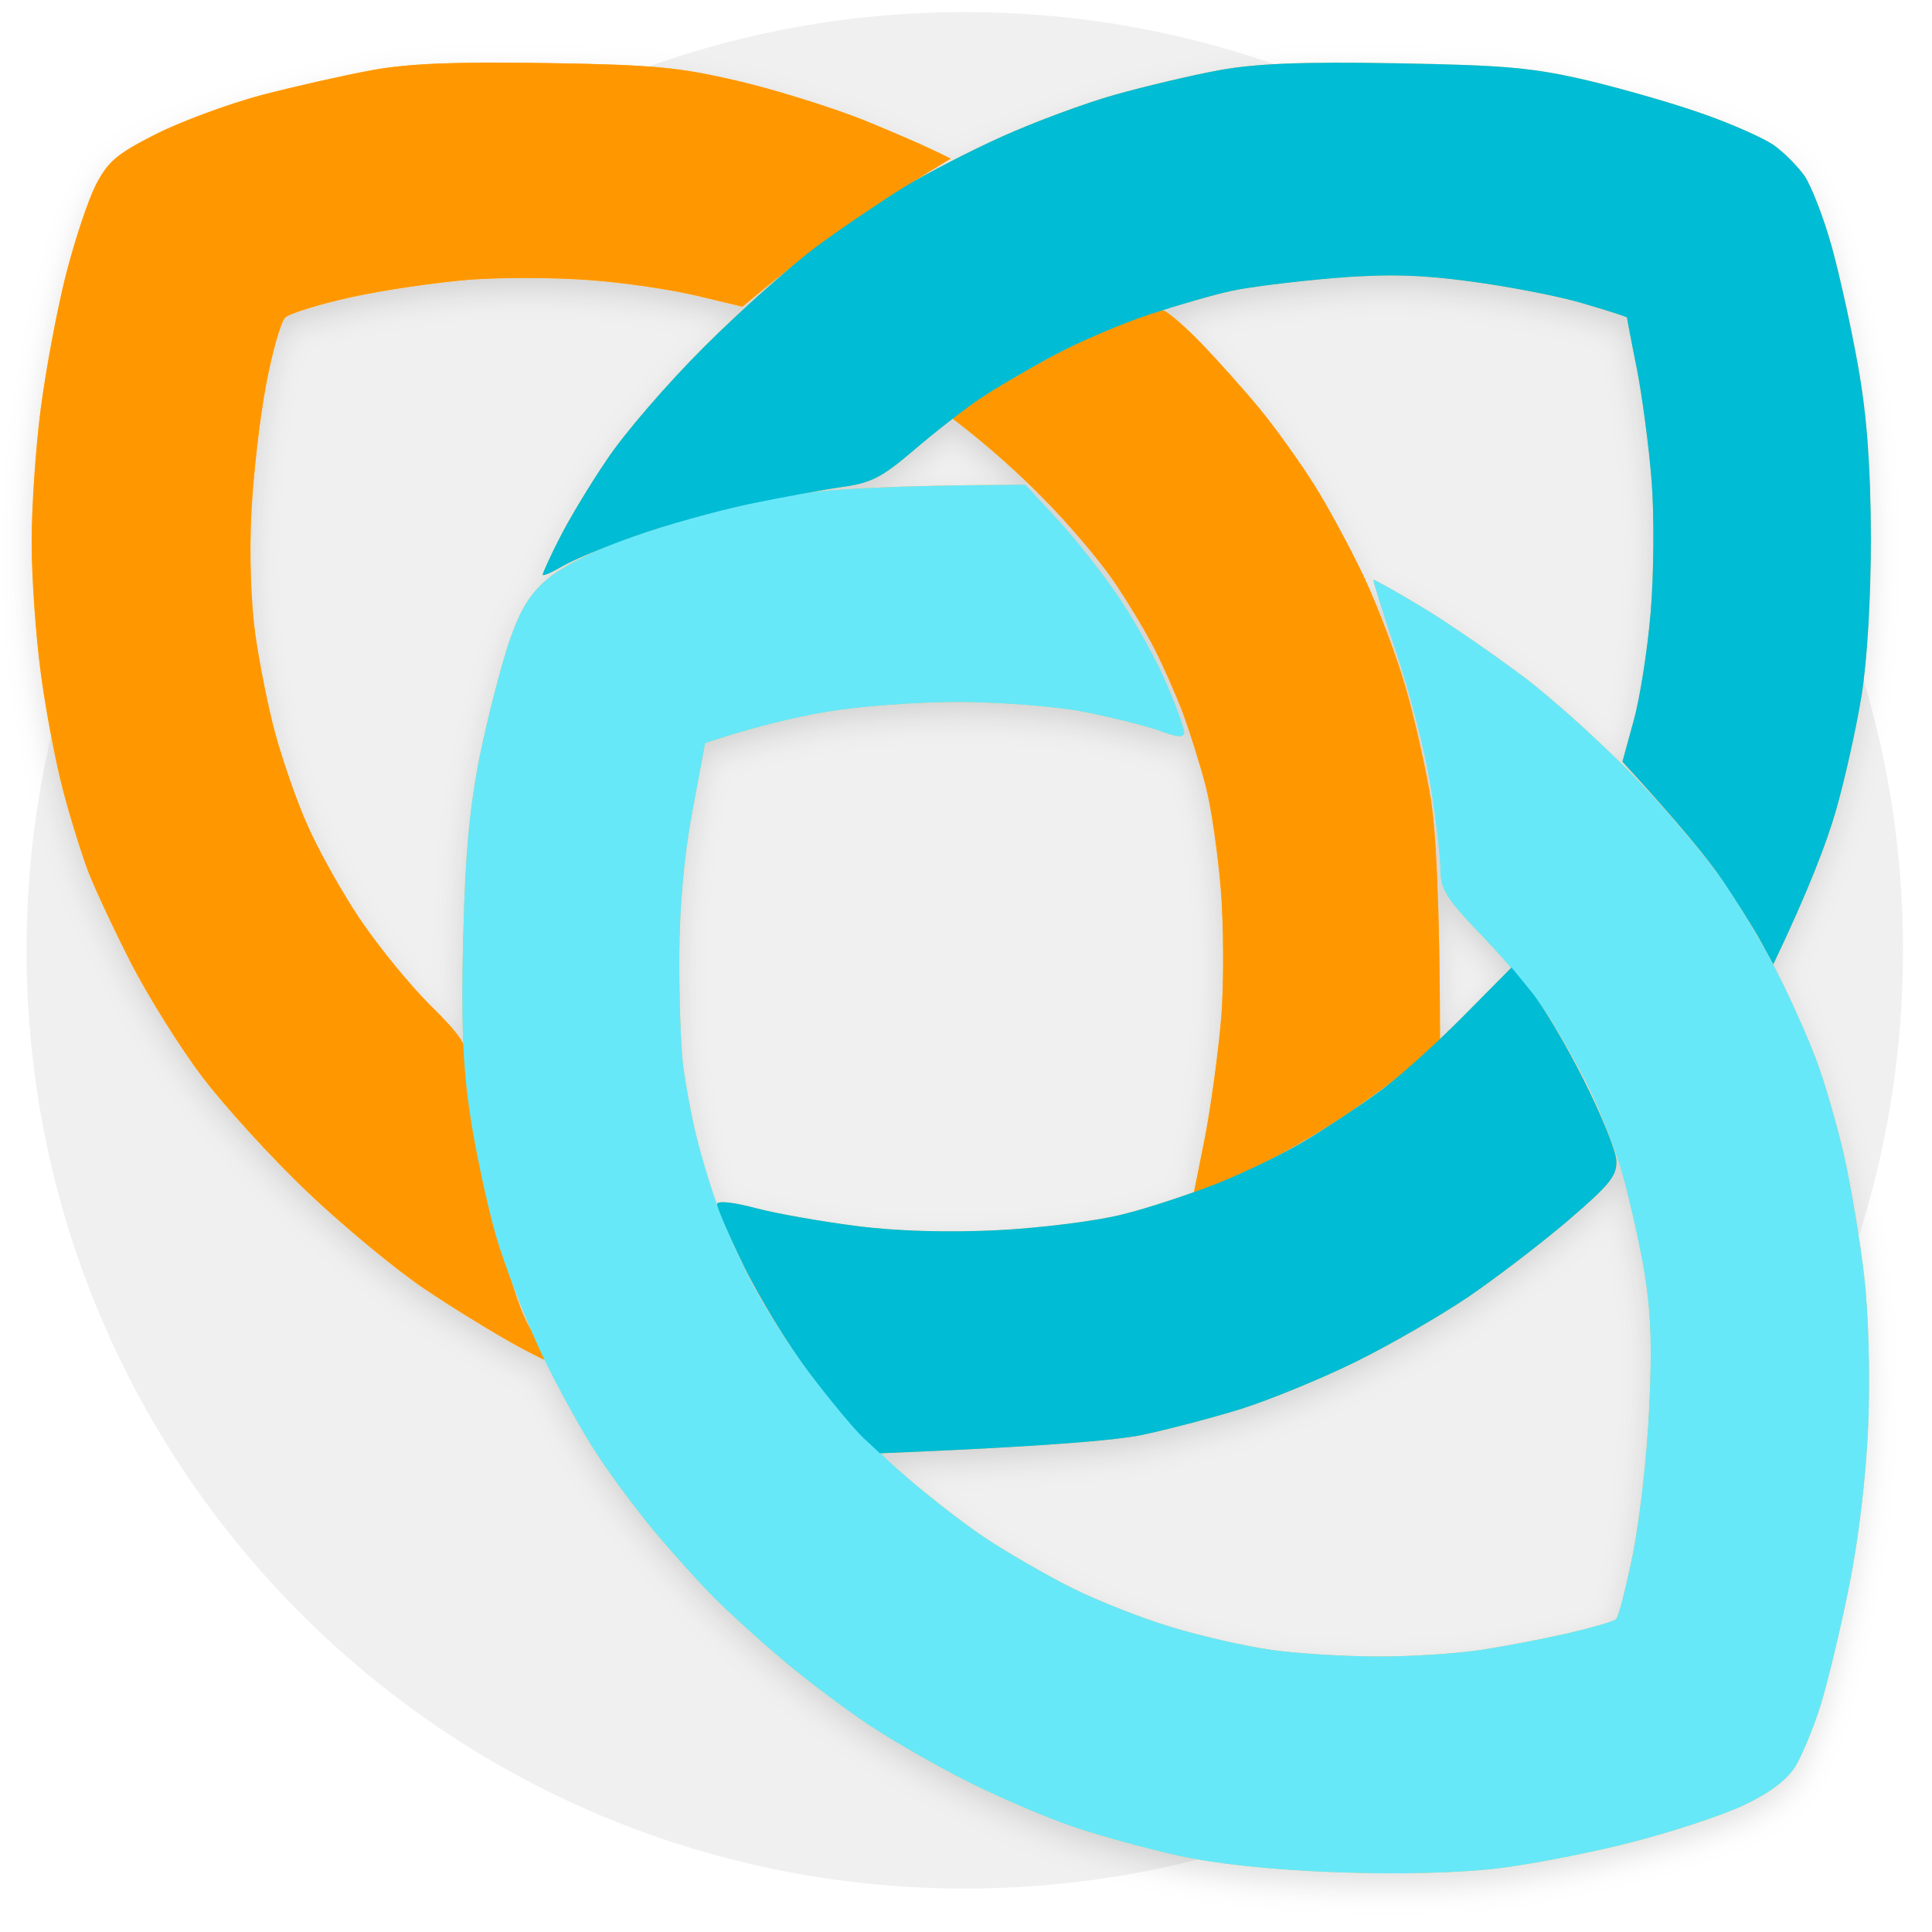
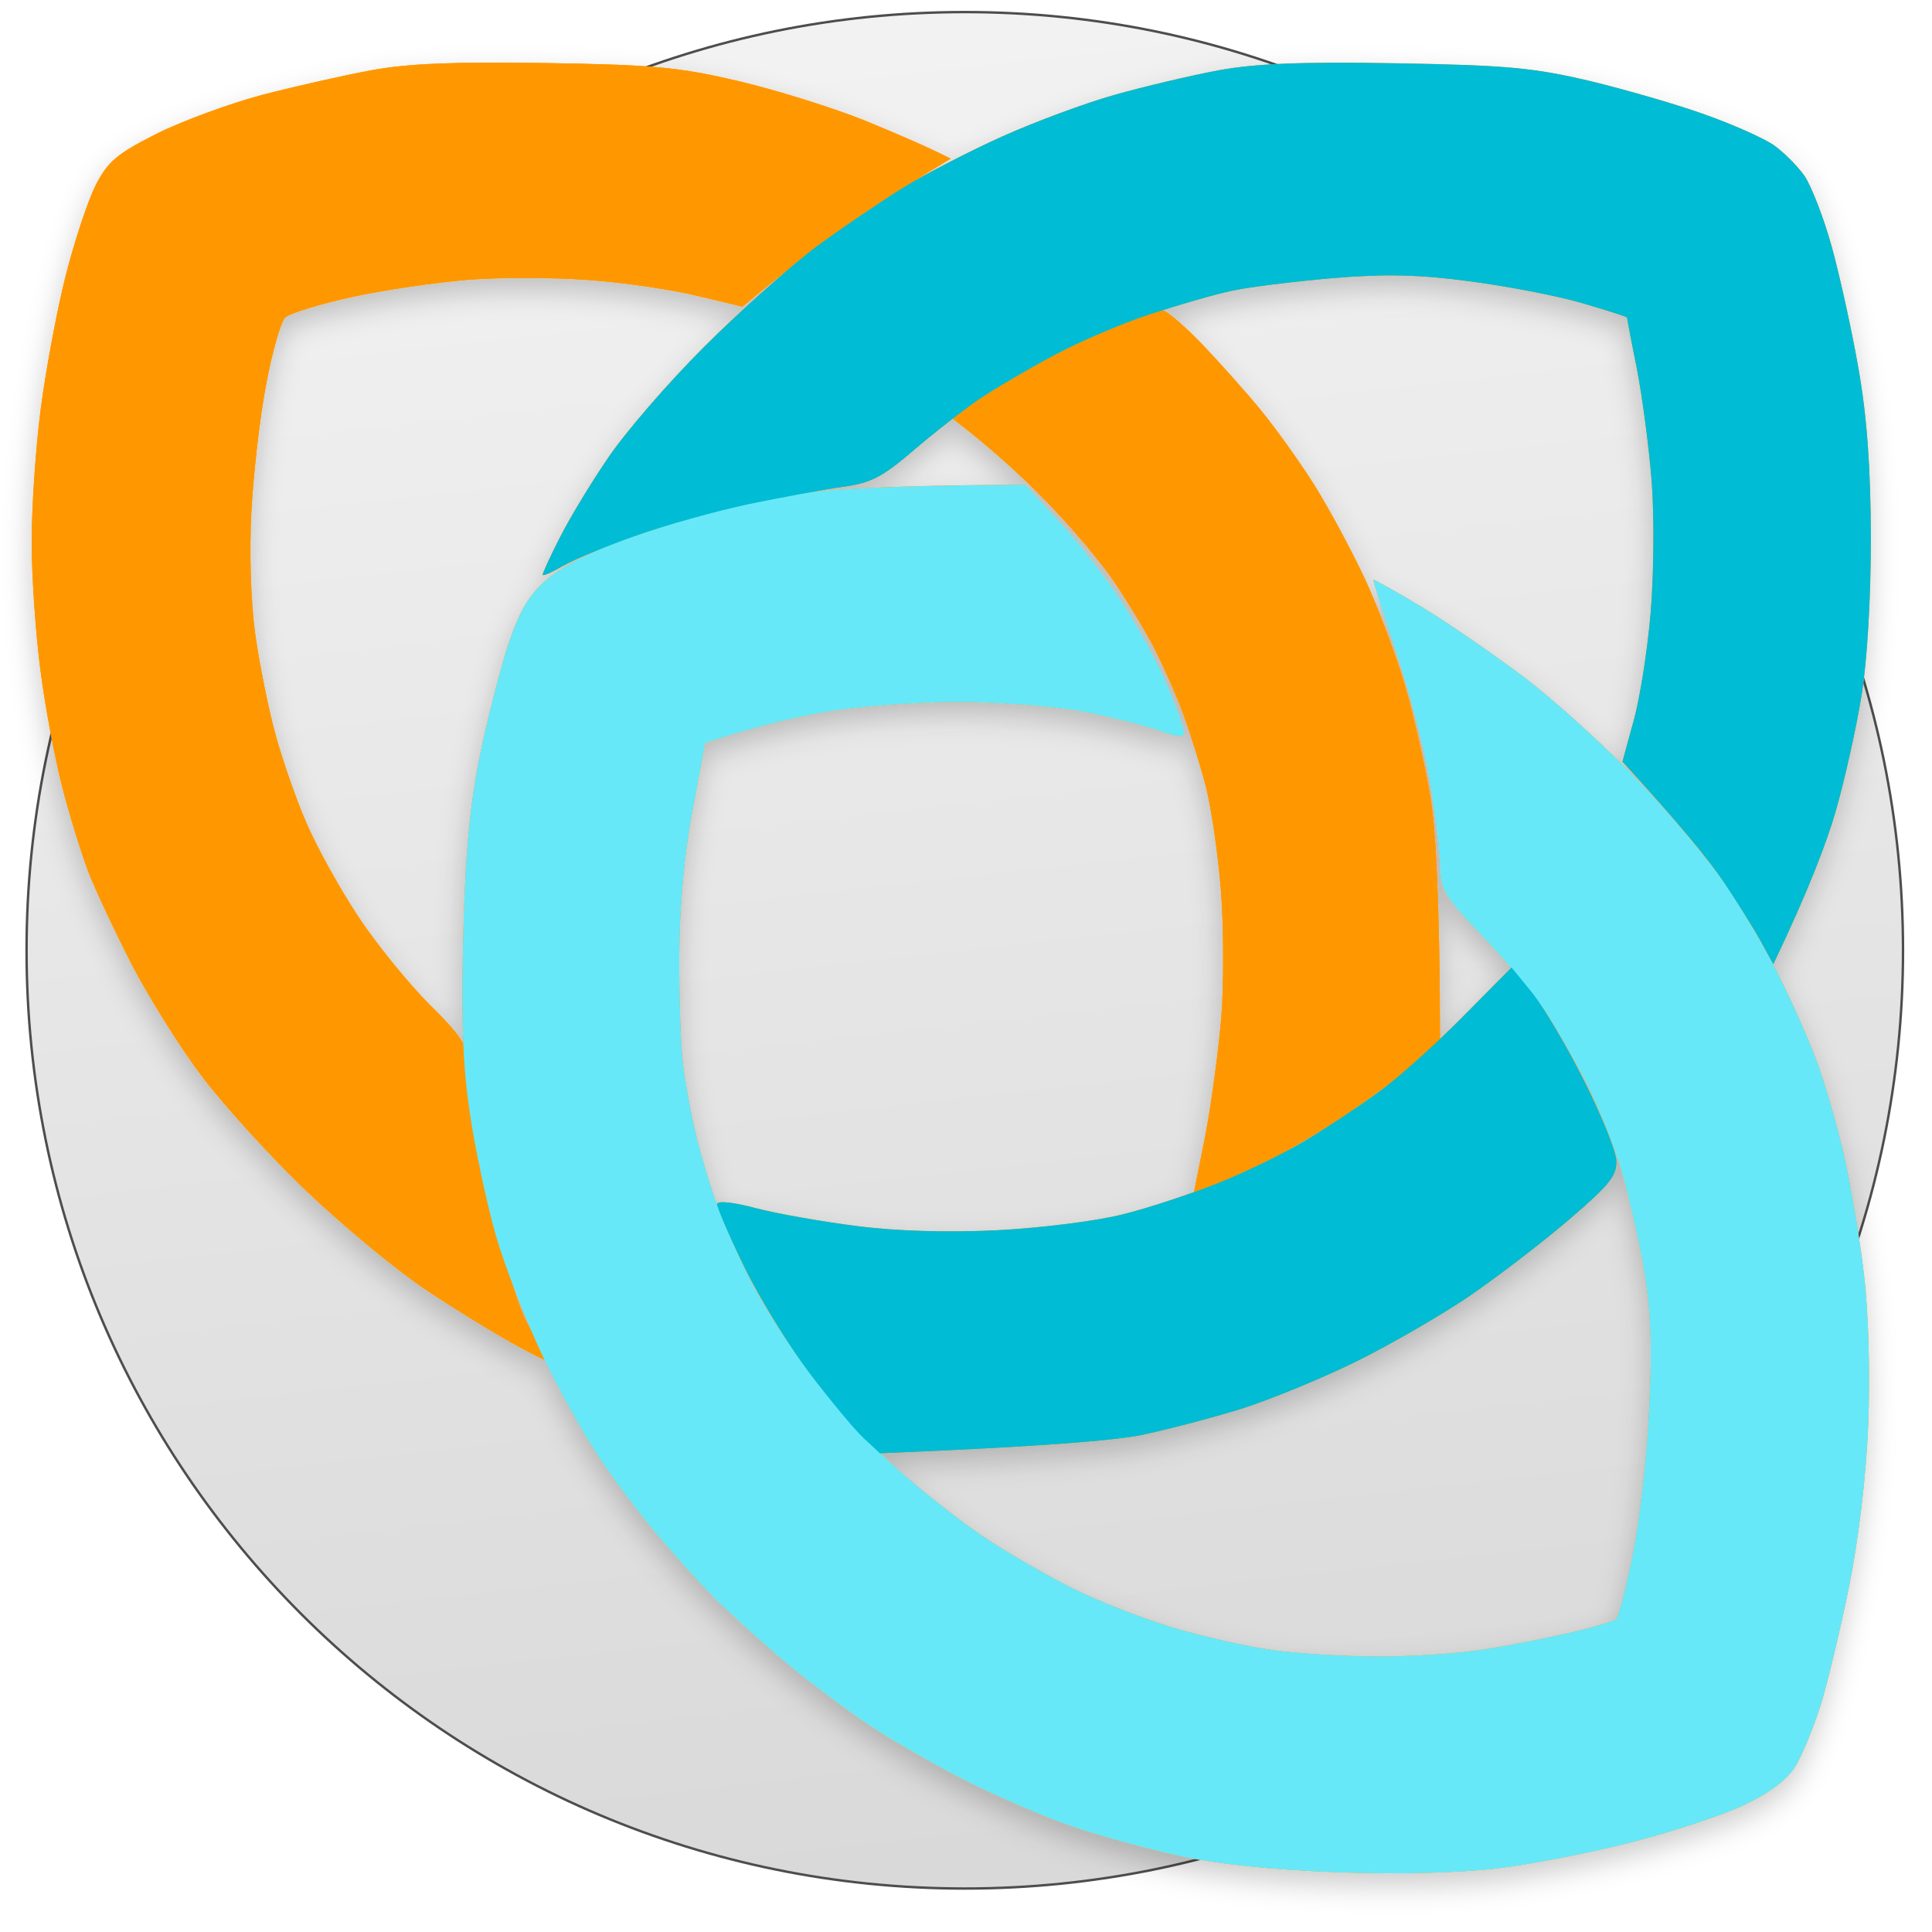
<svg xmlns="http://www.w3.org/2000/svg" version="1.2" viewBox="0 0 800 800" width="800" height="800">
  <defs>
+     <linearGradient id="g1" x2="1" gradientUnits="userSpaceOnUse" gradientTransform="matrix(-81.666,-777,777,-81.666,440.333,782)">
+       <stop offset="0" stop-color="#000000" stop-opacity=".15" />
+       <stop offset="1" stop-color="#000000" stop-opacity=".05" />
+     </linearGradient>
    <filter x="-50%" y="-50%" width="200%" height="200%" id="f1">
      <feDropShadow dx="-0.349" dy="4.988" stdDeviation="5.833" flood-color="#000000" flood-opacity=".2" />
    </filter>
  </defs>
  <style>
- 		.s0 { opacity: .06;fill: #000000 } 
- 		.s1 { opacity: .59;filter: url(#f1);fill: #ff9800 } 
+ 		.s0 { fill: url(#g1);stroke: #4d4d4d;stroke-miterlimit:100 } 
+ 		.s1 { filter: url(#f1);fill: #ff9800 } 
		.s2 { fill: #ff9800 } 
		.s3 { fill: #67e8f9 } 
		.s4 { fill: #00bcd4 } 
	</style>
  <path id="Forme 1" fill-rule="evenodd" class="s0" d="m399.5 782c-214.8 0-388.5-173.7-388.5-388.5 0-214.8 173.7-388.5 388.5-388.5 214.8 0 388.5 173.7 388.5 388.5 0 214.8-173.7 388.5-388.5 388.5z" />
-   <path id="Remplissage couleur unie 2 copy" fill-rule="evenodd" class="s1" d="m225.9 26.1c44.9 0.7 55.3 1.7 80 7.5 15.7 3.7 38.9 11 51.7 16.1 12.7 5.2 26.1 10.9 36.1 16l-7.8 4.7c-1.5 0.9-4.1 2.5-7.4 4.6q-2.3 1.4-4.2 2.5c-9.2 5.7-25.5 16.7-36.1 24.5-3.3 2.4-7.5 5.9-12.3 10-5.6 4.4-11.7 9.4-18.5 15l-18.8-4.5c-10.3-2.5-30.4-5.5-44.6-6.5-14.2-1.1-36.8-1.2-50.3-0.1-13.5 1.1-35.3 4.3-48.4 7.2-13.1 2.9-25.4 6.7-27.2 8.4-1.8 1.8-5.4 14.3-7.9 27.8-2.6 13.5-5.3 37.3-6.1 52.9-0.9 16.6-0.2 37.5 1.6 50.3 1.7 12.1 5.4 30.7 8.3 41.3 2.9 10.6 8.7 27.5 13.1 37.4 4.3 10 14 27.4 21.5 38.7 7.6 11.4 20.8 27.6 29.4 36.2 7.5 7.3 11.7 12.1 13.8 16 0.5 10.7 1.4 19.9 2.8 29.1 2.2 14.9 7.1 37.6 10.7 50.3 1.5 5.2 3.8 11.9 6.5 19 1.8 5.7 3.5 10.8 4.9 13.9 0.9 2.1 2 4.3 3.2 6.5 1.5 3.5 3 6.7 4.4 9.7q0.6 1.2 1.3 2.6-3.4-1.6-10-5.1c-9.9-5.3-27.8-16.3-39.7-24.3-11.9-8-33.8-26.1-48.7-40.3-14.9-14.2-34.5-35.7-43.6-47.8-9.1-12-22.1-32.9-29.1-46.4-6.9-13.5-15.1-30.9-18.1-38.7-2.9-7.8-7.8-23.5-10.7-34.9-2.9-11.3-7-32.8-8.9-47.7-2-14.9-3.7-39-3.7-53.6 0-14.5 1.7-39.5 3.8-55.4 2.1-16 6.7-40.7 10.3-54.9 3.6-14.2 9.2-31 12.4-37.4 5.1-9.9 8.8-13 25.2-21.3 10.6-5.3 30.2-12.5 43.7-16.1 13.5-3.5 33.8-8.1 45.2-10.2 15.1-2.8 34.5-3.6 72.2-3zm152.6 48.9c9.9-5.6 25.1-13.4 36.5-18.5 13.1-5.9 34-13.7 46.4-17.2 12.4-3.5 31.9-8.1 43.2-10.2 15.2-2.8 34.7-3.6 73.6-2.9 45.4 0.8 56.7 1.8 80 7.3 14.9 3.6 36.4 9.8 47.7 13.9 11.4 4 24.1 9.7 28.3 12.5 4.2 2.9 10 8.7 13 12.9 2.9 4.3 8.1 17.7 11.4 29.7 3.3 12.1 8.3 34.7 11 50.3 3.5 19.9 5 40.8 5.1 69.7 0 25.4-1.5 50.8-3.9 65.8-2.2 13.5-7 35-10.7 47.8-3.7 12.7-11 32.2-25.8 63.2l-5.3-9.7c-1.8-3.3-5.3-9-9-14.9-1.8-2.8-3.5-5.4-5-7.7q-1-1.5-2.3-3.3c-6-8.6-17.7-23-40.9-48.3l4.6-16.8c2.6-9.2 5.8-29.5 7.1-45.1 1.3-15.6 1.5-40 0.4-54.2-1.1-14.2-3.9-35.1-6.1-46.5-2.3-11.3-4.1-20.9-4.1-21.3 0-0.3-8.5-3-18.7-6-10.3-3-31.2-7-46.5-9-20.9-2.8-34.9-3.1-56.8-1.3-15.9 1.4-34.8 3.7-41.9 5.3-6.1 1.3-18.2 4.7-28.6 8-1.8 0.3-7.9 2.2-14 4.3-6.2 2.2-19.6 8.4-30.1 13.9q-0.4 0.3-0.8 0.5-1.1 0.5-2.1 1.1c-10.3 5.6-22.9 12.9-28.9 16.8l-11.6 7.7q0.4 0.3 0.8 0.6c-5.5 4.2-11.5 9-16.3 13.2-13.1 11.2-17.7 13.5-29.7 15.1-3.1 0.4-7.9 1.2-13.3 2.2q-3.6 0.4-6 0.9c-11.4 2-27.6 5.5-36.2 7.7-8.5 2.3-24.7 7.4-36.1 11.5-2.8 1-5.7 2.2-8.5 3.4-6.8 2.8-12.7 5.4-15.4 7-4.6 2.7-8.3 4.3-8.3 3.6 0-0.7 3-7.4 6.8-14.8 3.7-7.5 12.6-22.3 19.8-32.9 7.1-10.7 25.2-31.7 40.3-46.7 10.3-10.4 23.6-22.5 34.3-31.6 13.4-10.7 23.6-18 31.7-23.3 7.2-4.8 15.1-10 20.9-13.7zm-186.7 357.1c-0.5-12.1-0.5-26.2 0-44.4 0.8-34.2 2.7-54 6.9-74.9 3.2-15.6 8.6-36.5 11.9-46.4 4.6-13.6 8.5-20.2 15.9-26.5 4.1-3.6 12.9-8.5 21.9-12.5 4.7-1.9 10-3.9 15-5.6 12-4.3 32.9-10.1 46.4-13 8-1.7 17.4-3.5 25.4-4.9 13.7-1.7 40-3 89.4-3.2l13.7 14.8c7.5 8.1 19.1 22.9 25.7 32.8 6.6 10 15.2 25.6 19.1 34.9 4 9.2 7.2 18.2 7.3 20 0 2.4-2.5 2.3-10.9-0.8-6.1-2.1-20.3-5.6-31.6-7.8-11.4-2.1-34.6-3.9-51.6-3.9-17.1 0-41.5 1.9-54.2 4.1-12.8 2.2-29.3 6-50.1 12.9l-5.3 28.4c-3.4 18-5.3 39.6-5.4 59.3-0.1 17 0.6 37.4 1.5 45.2 1 7.8 3.4 21.1 5.5 29.6 2 8.5 6 21.5 8.7 29 0.5 1.9 2.9 7.7 6.2 14.9 2.5 5.6 5.2 11.4 7.6 16.1 3.1 6.3 9.1 16.1 15.4 25.5 3.1 4.7 6.1 9.1 8.8 12.6 8.6 11.4 18.7 23.5 22.5 27.1l6.9 6.4q0.1 0 0.3 0c2.4 2.4 4.6 4.5 6.7 6.3 10.4 9.4 26.7 22.1 36.1 28.4 9.4 6.3 25.9 15.8 36.5 21.1 10.6 5.3 29.2 12.6 41.3 16.2 12.1 3.7 30.6 7.9 41.3 9.4 10.6 1.5 30.4 2.7 43.8 2.7 13.5 0.1 32.7-1.2 42.6-2.7 10-1.5 26.2-4.6 36.2-6.9 9.9-2.3 18.9-4.9 19.9-5.8 1.1-0.8 4.2-13.2 7.1-27.4 2.8-14.2 5.9-41.4 6.7-60.6 1.3-26.2 0.6-40.6-2.4-58.1-2.3-12.7-6.6-31.3-9.6-41.3-3.1-9.9-9.1-25-13.4-33.5-4.2-8.5-11.7-21.6-16.4-29q-1-1.5-2.3-3.3c-1.7-2.7-3.3-4.9-4.5-6.4l-8.4-10.3-0.2 0.2c-3.7-4.4-7.7-8.7-11.3-12.5-16-16.7-18-19.8-18-29-0.1-5.7-2-21.4-4.2-34.9-2.2-13.4-8.5-37.8-14-54.1-5.5-16.4-9.8-29.9-9.5-30.2 0.2-0.3 9.2 4.7 19.8 11.1 10.7 6.4 29.8 19.6 42.6 29.2 12.8 9.7 34.1 29.1 47.5 43.1 12 12.6 26.5 29.7 34.1 40.2q0.3 0.4 0.5 0.7c2.2 3.2 4.5 6.8 6.8 10.3 5.9 9.5 12.5 21.2 16.5 29.1 5.2 10.3 12.2 26 15.5 34.8 3.4 8.9 8.5 26.6 11.5 39.4 2.9 12.8 6.7 35.4 8.4 50.3 1.9 16 2.5 41.3 1.7 61.9-0.9 21.5-4 47.3-8 67.1-3.6 17.8-8.9 39.8-11.8 49.1-2.9 9.2-7.6 20.5-10.4 25.1-3.5 5.6-10.7 11-21.3 16-8.9 4.2-29.5 11-45.9 15.2-16.3 4.3-41.2 9.1-55.4 10.9-16.6 2-40.7 2.6-67.1 1.7-27.2-1-49.7-3.4-65.8-6.9-13.5-3-33.3-8.4-43.9-12.1-10.6-3.6-29.8-11.8-42.6-18.2-12.8-6.4-31.3-17-41.3-23.6-9.9-6.6-26.2-18.8-36.1-27.2-9.9-8.4-22.8-20.1-28.5-25.9-5.8-5.8-16.3-17.5-23.5-26-7.2-8.5-18.1-23-24.2-32.3-5.8-8.6-15.5-26.1-22.2-39.9 4.2 1.9 4.9 1.6 2.3-0.9-2.2-2.2-5.3-6.6-8-11.4-2.7-6.5-5.6-13.6-8.1-20.4-2.1-6.5-4.1-13.8-5.6-20.3-2.9-12-6.9-31.2-8.9-42.5-2-11.4-3.6-24.2-3.6-28.4 0-2.4-0.5-4.6-1.9-7.2zm105.3 67.2c1.4 3.7 3.6 9.2 6.1 14.8 1.5 3.2 3.2 6.7 4.9 10.3 4.3 8.8 11.3 20.9 18.1 31.3 3.3 4.9 6.6 9.6 9.7 13.7 7.3 9.7 19.1 22.8 28.8 32.4 68.5-2.8 97.1-5.4 107.7-7.5 10.6-2.2 29.2-7.1 41.3-10.8 12-3.8 33.5-12.6 47.7-19.6 14.2-7 35.1-19.1 46.5-26.8 11.3-7.7 29.9-21.9 41.3-31.6 17.7-15.2 20.5-18.7 20.1-25.2-0.3-4.1-6.4-19.1-13.6-33.3-5.3-10.5-11.9-22-16.9-29.7-3.2-4.6-8-10.5-13.1-16.5l-20.4 20.6c-2.8 2.8-5.9 5.8-9 8.7q0 0.7 0 1.4l-11 9.3c-2.1 1.8-5.1 4.1-8.5 6.7-2.4 2-4.6 3.7-6.4 5-7.8 5.7-21.1 14.5-29.6 19.6-2.8 1.7-6.4 3.7-10.4 5.7-2.9 1.6-5.5 3-7.7 4-8.5 4.1-18.4 8.5-28.4 12.3l0.1-0.5c-10.2 3.7-21.9 7.4-29.8 9.3-10.6 2.7-33.8 5.6-51.6 6.5-20.3 1-41.7 0.4-58-1.7-14.2-1.8-33.1-5.1-41.9-7.4-9.7-2.6-16.1-3.2-16.2-1.7q0 0.2 0.1 0.6 0 0 0.1 0.1zm184.3-370.8c1.4-0.1 8.5 5.9 15.7 13.3 7.2 7.5 18.4 20 24.8 27.8 6.4 7.8 16.4 21.8 22.2 31 5.8 9.2 15.2 26.6 20.9 38.7 5.6 12 13.3 32.4 17 45.1 3.7 12.8 8.4 33.7 10.5 46.5 2 12.7 3.7 40.2 3.8 99.2-6.7 6.4-13.8 12.7-19.5 17.4-6.3 4.8-14.1 10.4-20.5 14.7-7.4 5-17.7 11.1-25.9 15.6-8.2 4.3-18.1 8.9-25.8 12-3 1.2-6.5 2.5-10.2 3.8l4.6-23c2.5-13 5.5-35.2 6.7-49.4 1.1-14.2 1-38-0.2-52.9-1.2-14.9-4-34.1-6.2-42.6-2.2-8.5-6.4-21.8-9.2-29.6-2.9-7.8-8.3-20-11.9-27.1-3.6-7.1-11.3-19.9-17.1-28.4-5.8-8.5-18.7-23.7-28.7-33.8-9.8-9.9-22.3-21.5-37.9-33.4 4.2-3.2 8-6.1 10.8-8 6-4.1 18.6-11.5 28.9-17.1q1-0.6 2.1-1.1 0.4-0.2 0.8-0.5c10.7-5.6 28.1-13 39.2-16.6q2.3-0.8 4.9-1.6 0.1 0 0.2 0z" />
-   <path id="Remplissage couleur unie 2" fill-rule="evenodd" class="s2" d="m225.9 26.1c44.9 0.7 55.3 1.7 80 7.5 15.7 3.7 38.9 11 51.7 16.1 12.7 5.2 26.1 10.9 36.1 16l-7.8 4.7c-4.2 2.5-17 10.8-28.3 18.3-11.4 7.5-27.3 19.2-50.2 38.3l-18.8-4.5c-10.3-2.5-30.4-5.5-44.6-6.5-14.2-1.1-36.8-1.2-50.3-0.1-13.5 1.1-35.3 4.3-48.4 7.2-13.1 2.9-25.4 6.7-27.2 8.4-1.8 1.8-5.4 14.3-7.9 27.8-2.6 13.5-5.3 37.3-6.1 52.9-0.9 16.6-0.2 37.5 1.6 50.3 1.7 12.1 5.4 30.7 8.3 41.3 2.9 10.6 8.7 27.5 13.1 37.4 4.3 10 14 27.4 21.5 38.7 7.6 11.4 20.8 27.6 29.4 36.2 12.4 12.1 15.7 17.1 15.7 23.2 0 4.2 1.6 17 3.6 28.4 2 11.3 6 30.5 8.9 42.5 2.8 12.1 7.6 27.5 10.5 34.2 3 6.8 8 14.8 11.2 17.9 4 3.8 0.2 2.5-12.3-4.2-9.9-5.3-27.8-16.3-39.7-24.3-11.9-8-33.8-26.1-48.7-40.3-14.9-14.2-34.5-35.7-43.6-47.8-9.1-12-22.1-32.9-29.1-46.4-6.9-13.5-15.1-30.9-18.1-38.7-2.9-7.8-7.8-23.5-10.7-34.9-2.9-11.3-7-32.8-8.9-47.7-2-14.9-3.7-39-3.7-53.6 0-14.5 1.7-39.5 3.8-55.4 2.1-16 6.7-40.7 10.3-54.9 3.6-14.2 9.2-31 12.4-37.4 5.1-9.9 8.8-13 25.2-21.3 10.6-5.3 30.2-12.5 43.7-16.1 13.5-3.5 33.8-8.1 45.2-10.2 15.1-2.8 34.5-3.6 72.2-3zm255.5 102.4c1.4-0.1 8.5 5.9 15.7 13.3 7.2 7.5 18.4 20 24.8 27.8 6.4 7.8 16.4 21.8 22.2 31 5.8 9.2 15.2 26.6 20.9 38.7 5.6 12 13.3 32.4 17 45.1 3.7 12.8 8.4 33.7 10.5 46.5 2 12.8 3.7 40.6 3.8 100.6l-11 9.3c-6 5.1-19.1 14.8-29 21.4-10 6.7-25.1 15.5-33.6 19.6-8.5 4.1-18.4 8.5-28.4 12.3l4.7-23.5c2.5-13 5.5-35.2 6.7-49.4 1.1-14.2 1-38-0.2-52.9-1.2-14.9-4-34.1-6.2-42.6-2.2-8.5-6.4-21.8-9.2-29.6-2.9-7.8-8.3-20-11.9-27.1-3.6-7.1-11.3-19.9-17.1-28.4-5.8-8.5-18.7-23.7-28.7-33.8-9.9-10.1-22.7-21.9-38.7-34l11.6-7.7c6.4-4.2 20.3-12.2 31-17.9 10.6-5.7 24.5-12.1 30.9-14.4 6.4-2.2 12.8-4.2 14.2-4.3z" />
+   <path id="Remplissage couleur unie 2 copy" fill-rule="evenodd" class="s1" d="m153.7 29.1c-11.4 2.1-31.7 6.7-45.2 10.2-13.5 3.6-33.1 10.8-43.7 16.1-16.4 8.3-20.1 11.4-25.2 21.3-3.2 6.4-8.8 23.2-12.4 37.4-3.6 14.2-8.2 38.9-10.3 54.9-2.1 15.9-3.8 40.9-3.8 55.4 0 14.6 1.7 38.7 3.7 53.6 1.9 14.9 6 36.4 8.9 47.7 2.9 11.4 7.8 27.1 10.7 34.9 3 7.8 11.2 25.2 18.1 38.7 7 13.5 20 34.4 29.1 46.4 9.1 12.1 28.7 33.6 43.6 47.8 14.9 14.2 36.8 32.3 48.7 40.3 11.9 8 29.8 19 39.7 24.3q6.6 3.5 10 5.1-0.7-1.4-1.3-2.6c-1.4-3-2.9-6.2-4.4-9.7-1.2-2.2-2.3-4.4-3.2-6.5-1.4-3.1-3.1-8.2-4.9-13.9-2.7-7.1-5-13.8-6.5-19-3.6-12.7-8.5-35.4-10.7-50.3-1.4-9.2-2.3-18.4-2.8-29.1-2.1-3.9-6.3-8.7-13.8-16-8.6-8.6-21.8-24.8-29.4-36.2-7.5-11.3-17.2-28.7-21.5-38.7-4.4-9.9-10.2-26.8-13.1-37.4-2.9-10.6-6.6-29.2-8.3-41.3-1.8-12.8-2.5-33.7-1.6-50.3 0.8-15.6 3.5-39.4 6.1-52.9 2.5-13.5 6.1-26 7.9-27.8 1.8-1.7 14.1-5.5 27.2-8.4 13.1-2.9 34.9-6.1 48.4-7.2 13.5-1.1 36.1-1 50.3 0.1 14.2 1 34.3 4 44.6 6.5l18.8 4.5c6.8-5.6 12.9-10.6 18.5-15 4.8-4.1 9-7.6 12.3-10 10.6-7.8 26.9-18.8 36.1-24.5q1.9-1.1 4.2-2.5 0 0 0 0c9.9-5.6 25.1-13.4 36.5-18.5 13.1-5.9 34-13.7 46.4-17.2 12.4-3.5 31.9-8.1 43.2-10.2 15.2-2.8 34.7-3.6 73.6-2.9 45.4 0.8 56.7 1.8 80 7.3 14.9 3.6 36.4 9.8 47.7 13.9 11.4 4 24.1 9.7 28.3 12.5 4.2 2.9 10 8.7 13 12.9 2.9 4.3 8.1 17.7 11.4 29.7 3.3 12.1 8.3 34.7 11 50.3 3.5 19.9 5 40.8 5.1 69.7 0 25.4-1.5 50.8-3.9 65.8-2.2 13.5-7 35-10.7 47.8-3.7 12.7-11 32.2-25.8 63.2l-5.3-9.7c-1.8-3.3-5.3-9-9-14.9-1.8-2.8-3.5-5.4-5-7.7q-1-1.5-2.3-3.3c-6-8.6-17.7-23-40.9-48.3l4.6-16.8c2.6-9.2 5.8-29.5 7.1-45.1 1.3-15.6 1.5-40 0.4-54.2-1.1-14.2-3.9-35.1-6.1-46.5-2.3-11.3-4.1-20.9-4.1-21.3 0-0.3-8.5-3-18.7-6-10.3-3-31.2-7-46.5-9-20.9-2.8-34.9-3.1-56.8-1.3-15.9 1.4-34.8 3.7-41.9 5.3-6.1 1.3-18.2 4.7-28.6 8-1.8 0.3-7.9 2.2-14 4.3-6.2 2.2-19.6 8.4-30.1 14q-0.4 0.2-0.8 0.4-1.1 0.5-2.1 1.1c-10.3 5.6-22.9 12.9-28.9 16.8l-11.6 7.7q0.4 0.3 0.8 0.6c-5.5 4.2-11.5 9-16.3 13.2-13.1 11.2-17.7 13.5-29.7 15.1-3.1 0.4-7.9 1.2-13.3 2.2q-3.6 0.4-6 0.9c-11.4 2-27.6 5.5-36.2 7.7-8.5 2.3-24.7 7.4-36.1 11.5-2.8 1-5.7 2.2-8.5 3.4-6.8 2.8-12.7 5.4-15.4 7-4.6 2.7-8.3 4.3-8.3 3.6 0-0.7 3-7.4 6.8-14.8 3.7-7.5 12.6-22.3 19.8-32.9 7.1-10.7 25.2-31.7 40.3-46.7 10.3-10.4 23.6-22.5 34.3-31.6 13.4-10.7 23.6-18 31.7-23.3 7.2-4.8 15.1-10 20.9-13.7 3.3-2.1 5.9-3.7 7.4-4.6l7.8-4.7c-10-5.1-23.4-10.8-36.1-16-12.8-5.1-36-12.4-51.7-16.1-24.7-5.8-35.1-6.8-80-7.5-37.7-0.6-57.1 0.2-72.2 3zm38.1 403c-0.5-12.1-0.5-26.2 0-44.4 0.8-34.2 2.7-54 6.9-74.9 3.2-15.6 8.6-36.5 11.9-46.4 4.6-13.6 8.5-20.2 15.9-26.5 4.1-3.6 12.9-8.5 21.9-12.5 4.7-1.9 10-3.9 15-5.6 12-4.3 32.9-10.1 46.4-13 8-1.7 17.4-3.5 25.4-4.9 13.7-1.7 40-3 89.4-3.2l13.7 14.8c7.5 8.1 19.1 22.9 25.7 32.8 6.6 10 15.2 25.6 19.1 34.9 4 9.2 7.2 18.2 7.3 20 0 2.4-2.5 2.3-10.9-0.8-6.1-2.1-20.3-5.6-31.6-7.8-11.4-2.1-34.6-3.9-51.6-3.9-17.1 0-41.5 1.9-54.2 4.1-12.8 2.2-29.3 6-50.1 12.9l-5.3 28.4c-3.4 18-5.3 39.6-5.4 59.3-0.1 17 0.6 37.4 1.5 45.2 1 7.8 3.4 21.1 5.5 29.6 2 8.5 6 21.5 8.7 29 0.5 1.9 2.9 7.7 6.2 14.9 2.5 5.6 5.2 11.4 7.6 16.1 3.1 6.3 9.1 16.1 15.4 25.5 3.1 4.7 6.1 9.1 8.8 12.6 8.6 11.4 18.7 23.5 22.5 27.1l6.9 6.4q0.1 0 0.3 0c2.4 2.4 4.6 4.5 6.7 6.3 10.4 9.4 26.7 22.1 36.1 28.4 9.4 6.3 25.9 15.8 36.5 21.1 10.6 5.3 29.2 12.6 41.3 16.2 12.1 3.7 30.6 7.9 41.3 9.4 10.6 1.5 30.4 2.7 43.8 2.7 13.5 0.1 32.7-1.2 42.6-2.7 10-1.5 26.2-4.6 36.2-6.9 9.9-2.3 18.9-4.9 19.9-5.8 1.1-0.8 4.2-13.2 7.1-27.4 2.8-14.2 5.9-41.4 6.7-60.6 1.3-26.2 0.6-40.6-2.4-58.1-2.3-12.7-6.6-31.3-9.6-41.3-3.1-9.9-9.1-25-13.4-33.5-4.2-8.5-11.7-21.6-16.4-29q-1-1.5-2.3-3.3c-1.7-2.7-3.3-4.9-4.5-6.4l-8.4-10.3-0.2 0.2c-3.7-4.4-7.7-8.7-11.3-12.5-16-16.7-18-19.8-18-29-0.1-5.7-2-21.4-4.2-34.9-2.2-13.4-8.5-37.8-14-54.1-5.5-16.4-9.8-29.9-9.5-30.2 0.2-0.3 9.2 4.7 19.8 11.1 10.7 6.4 29.8 19.6 42.6 29.2 12.8 9.7 34.1 29.1 47.5 43.1 12 12.6 26.5 29.7 34.1 40.2q0.3 0.4 0.5 0.7c2.2 3.2 4.5 6.8 6.8 10.3 5.9 9.5 12.5 21.2 16.5 29.1 5.2 10.3 12.2 26 15.5 34.8 3.4 8.9 8.5 26.6 11.5 39.4 2.9 12.8 6.7 35.4 8.4 50.3 1.9 16 2.5 41.3 1.7 61.9-0.9 21.5-4 47.3-8 67.1-3.6 17.8-8.9 39.8-11.8 49.1-2.9 9.2-7.6 20.5-10.4 25.1-3.5 5.6-10.7 11-21.3 16-8.9 4.2-29.5 11-45.9 15.2-16.3 4.3-41.2 9.1-55.4 10.9-16.6 2-40.7 2.6-67.1 1.7-27.2-1-49.7-3.4-65.8-6.9-13.5-3-33.3-8.4-43.9-12.1-10.6-3.6-29.8-11.8-42.6-18.2-12.8-6.4-31.3-17-41.3-23.6-9.9-6.6-26.2-18.8-36.1-27.2-9.9-8.4-22.8-20.1-28.5-25.9-5.8-5.8-16.3-17.5-23.5-26-7.2-8.5-18.1-23-24.2-32.3-5.8-8.6-15.5-26.1-22.2-39.9 4.2 1.9 4.9 1.6 2.3-0.9-2.2-2.2-5.3-6.6-8-11.4-2.7-6.5-5.6-13.6-8.1-20.4-2.1-6.5-4.1-13.8-5.6-20.3-2.9-12-6.9-31.2-8.9-42.5-2-11.4-3.6-24.2-3.6-28.4 0-2.4-0.5-4.6-1.9-7.2zm105.3 67.2c1.4 3.7 3.6 9.2 6.1 14.8 1.5 3.2 3.2 6.7 4.9 10.3 4.3 8.8 11.3 20.9 18.1 31.3 3.3 4.9 6.6 9.6 9.7 13.7 7.3 9.7 19.1 22.8 28.8 32.4 68.5-2.8 97.1-5.4 107.7-7.5 10.6-2.2 29.2-7.1 41.3-10.8 12-3.8 33.5-12.6 47.7-19.6 14.2-7 35.1-19.1 46.5-26.8 11.3-7.7 29.9-21.9 41.3-31.6 17.7-15.2 20.5-18.7 20.1-25.2-0.3-4.1-6.4-19.1-13.6-33.3-5.3-10.5-11.9-22-16.9-29.7-3.2-4.6-8-10.5-13.1-16.5l-20.4 20.6c-2.8 2.8-5.9 5.8-9 8.7q0 0.7 0 1.4l-11 9.3c-2.1 1.8-5.1 4.1-8.5 6.7-2.4 2-4.6 3.7-6.4 5-7.8 5.7-21.1 14.5-29.6 19.6-2.8 1.7-6.4 3.7-10.4 5.7-2.9 1.6-5.5 3-7.7 4-8.5 4.1-18.4 8.5-28.4 12.3l0.1-0.5c-10.2 3.7-21.9 7.4-29.8 9.3-10.6 2.7-33.8 5.6-51.6 6.5-20.3 1-41.7 0.4-58-1.7-14.2-1.8-33.1-5.1-41.9-7.4-9.7-2.6-16.1-3.2-16.2-1.7q0 0.2 0.1 0.6 0 0 0.1 0.1zm184.3-370.8c1.4-0.1 8.5 5.9 15.7 13.3 7.2 7.5 18.4 20 24.8 27.8 6.4 7.8 16.4 21.8 22.2 31 5.8 9.2 15.2 26.6 20.9 38.7 5.6 12 13.3 32.4 17 45.1 3.7 12.8 8.4 33.7 10.5 46.5 2 12.7 3.7 40.2 3.8 99.2-6.7 6.4-13.8 12.7-19.5 17.4-6.3 4.8-14.1 10.4-20.5 14.7-7.4 5-17.7 11.1-25.9 15.6-8.2 4.3-18.1 8.9-25.8 12-3 1.2-6.5 2.5-10.2 3.8l4.6-23c2.5-13 5.5-35.2 6.7-49.4 1.1-14.2 1-38-0.2-52.9-1.2-14.9-4-34.1-6.2-42.6-2.2-8.5-6.4-21.8-9.2-29.6-2.9-7.9-8.3-20-11.9-27.1-3.6-7.1-11.3-19.9-17.1-28.4-5.8-8.5-18.7-23.7-28.7-33.8-9.8-9.9-22.3-21.5-37.9-33.4 4.2-3.2 8-6.1 10.8-8 6-4.1 18.6-11.5 28.9-17.1q1-0.6 2.1-1.1 0.4-0.2 0.8-0.4c10.7-5.7 28.1-13.1 39.2-16.7q2.3-0.8 4.9-1.6 0.1 0 0.2 0z" />
+   <path id="Remplissage couleur unie 2" fill-rule="evenodd" class="s2" d="m225.9 26.1c44.9 0.7 55.3 1.7 80 7.5 15.7 3.7 38.9 11 51.7 16.1 12.7 5.2 26.1 10.9 36.1 16l-7.8 4.7c-4.2 2.5-17 10.8-28.3 18.3-11.4 7.5-27.3 19.2-50.2 38.3l-18.8-4.5c-10.3-2.5-30.4-5.5-44.6-6.5-14.2-1.1-36.8-1.2-50.3-0.1-13.5 1.1-35.3 4.3-48.4 7.2-13.1 2.9-25.4 6.7-27.2 8.4-1.8 1.8-5.4 14.3-7.9 27.8-2.6 13.5-5.3 37.3-6.1 52.9-0.9 16.6-0.2 37.5 1.6 50.3 1.7 12.1 5.4 30.7 8.3 41.3 2.9 10.6 8.7 27.5 13.1 37.4 4.3 10 14 27.4 21.5 38.7 7.6 11.4 20.8 27.6 29.4 36.2 12.4 12.1 15.7 17.1 15.7 23.2 0 4.2 1.6 17 3.6 28.4 2 11.3 6 30.5 8.9 42.5 2.8 12.1 7.6 27.5 10.5 34.2 3 6.8 8 14.8 11.2 17.9 4 3.8 0.2 2.5-12.3-4.2-9.9-5.3-27.8-16.3-39.7-24.3-11.9-8-33.8-26.1-48.7-40.3-14.9-14.2-34.5-35.7-43.6-47.8-9.1-12-22.1-32.9-29.1-46.4-6.9-13.5-15.1-30.9-18.1-38.7-2.9-7.8-7.8-23.5-10.7-34.9-2.9-11.3-7-32.8-8.9-47.7-2-14.9-3.7-39-3.7-53.6 0-14.5 1.7-39.5 3.8-55.4 2.1-16 6.7-40.7 10.3-54.9 3.6-14.2 9.2-31 12.4-37.4 5.1-9.9 8.8-13 25.2-21.3 10.6-5.3 30.2-12.5 43.7-16.1 13.5-3.5 33.8-8.1 45.2-10.2 15.1-2.8 34.5-3.6 72.2-3zm255.5 102.4c1.4-0.1 8.5 5.9 15.7 13.3 7.2 7.5 18.4 20 24.8 27.8 6.4 7.8 16.4 21.8 22.2 31 5.8 9.2 15.2 26.6 20.9 38.7 5.6 12 13.3 32.4 17 45.1 3.7 12.8 8.4 33.7 10.5 46.5 2 12.8 3.7 40.6 3.8 100.6l-11 9.3c-6 5.1-19.1 14.8-29 21.4-10 6.7-25.1 15.5-33.6 19.6-8.5 4.1-18.4 8.5-28.4 12.3l4.7-23.5c2.5-13 5.5-35.2 6.7-49.4 1.1-14.2 1-38-0.2-52.9-1.2-14.9-4-34.1-6.2-42.6-2.2-8.5-6.4-21.8-9.2-29.6-2.9-7.9-8.3-20-11.9-27.1-3.6-7.1-11.3-19.9-17.1-28.4-5.8-8.5-18.7-23.7-28.7-33.8-9.9-10.1-22.7-21.9-38.7-34l11.6-7.7c6.4-4.2 20.3-12.2 31-17.9 10.6-5.7 24.5-12.1 30.9-14.4 6.4-2.2 12.8-4.2 14.2-4.3z" />
  <path id="Remplissage couleur unie 3" class="s3" d="m329.2 204.8c-11.4 2-27.6 5.5-36.2 7.7-8.5 2.3-24.7 7.4-36.1 11.5-11.4 4.1-25 11.2-30.4 15.9-7.4 6.3-11.3 12.9-15.9 26.5-3.3 9.9-8.7 30.8-11.9 46.4-4.2 20.9-6.1 40.7-6.9 74.9-0.9 34.1-0.2 53.6 2.8 73.5 2.2 14.9 7.1 37.6 10.7 50.3 3.7 12.8 12.3 34.9 19 49.1 6.7 14.2 17.3 33.3 23.5 42.5 6.1 9.3 17 23.8 24.2 32.3 7.2 8.5 17.7 20.2 23.5 26 5.7 5.8 18.6 17.5 28.5 25.9 9.9 8.4 26.2 20.6 36.1 27.2 10 6.6 28.5 17.2 41.3 23.6 12.8 6.4 32 14.6 42.6 18.2 10.6 3.7 30.4 9.1 43.9 12.1 16.1 3.5 38.6 5.9 65.8 6.9 26.4 0.9 50.5 0.3 67.1-1.7 14.2-1.8 39.1-6.6 55.4-10.9 16.4-4.2 37-11 45.9-15.2 10.6-5 17.8-10.4 21.3-16 2.8-4.6 7.5-15.9 10.4-25.1 2.9-9.3 8.2-31.3 11.8-49.1 4-19.8 7.1-45.6 8-67.1 0.8-20.6 0.2-45.9-1.7-61.9-1.7-14.9-5.5-37.5-8.4-50.3-3-12.8-8.1-30.5-11.5-39.4-3.3-8.8-10.3-24.5-15.5-34.8-5.1-10.3-14.8-26.8-21.5-36.8-6.6-9.9-23-29.5-36.4-43.5-13.4-14-34.7-33.4-47.5-43.1-12.8-9.6-31.9-22.8-42.6-29.2-10.6-6.4-19.6-11.4-19.8-11.1-0.3 0.3 4 13.8 9.5 30.2 5.5 16.3 11.8 40.7 14 54.1 2.2 13.5 4.1 29.2 4.2 34.9 0 9.2 2 12.3 18 29 9.9 10.3 21.9 24.8 26.7 32.3 4.7 7.4 12.2 20.5 16.4 29 4.3 8.5 10.3 23.6 13.4 33.5 3 10 7.3 28.6 9.6 41.3 3 17.5 3.7 31.9 2.4 58.1-0.8 19.2-3.9 46.4-6.7 60.6-2.9 14.2-6 26.6-7.1 27.4-1 0.9-10 3.5-19.9 5.8-10 2.3-26.2 5.4-36.2 6.9-9.9 1.5-29.1 2.8-42.6 2.7-13.4 0-33.2-1.2-43.8-2.7-10.7-1.5-29.2-5.7-41.3-9.4-12.1-3.6-30.7-10.9-41.3-16.2-10.6-5.3-27.1-14.8-36.5-21.1-9.4-6.3-25.7-19-36.1-28.4-10.5-9.3-26.4-26.7-35.5-38.7-9-11.9-20.3-29.6-25.1-39.2-4.8-9.5-11-23.5-13.7-30.9-2.8-7.5-6.7-20.5-8.8-29.1-2.1-8.5-4.5-21.8-5.5-29.6-0.9-7.8-1.6-28.2-1.5-45.2 0.1-19.7 2-41.3 5.4-59.3l5.3-28.4c20.8-6.9 37.3-10.7 50.1-12.9 12.7-2.2 37.1-4.1 54.2-4.1 17 0 40.2 1.8 51.6 3.9 11.3 2.2 25.5 5.7 31.6 7.8 8.4 3.1 10.9 3.2 10.9 0.8-0.1-1.8-3.3-10.8-7.3-20-3.9-9.3-12.5-24.9-19.1-34.9-6.6-9.9-18.2-24.7-25.7-32.8l-13.7-14.8c-58 0.3-84.1 2-95.4 4.1z" />
  <path id="Remplissage couleur unie 1" fill-rule="evenodd" class="s4" d="m578.2 26.2c45.4 0.8 56.7 1.8 80 7.3 14.9 3.6 36.4 9.8 47.7 13.9 11.4 4 24.1 9.7 28.3 12.5 4.2 2.9 10 8.7 13 12.9 2.9 4.3 8.1 17.7 11.4 29.7 3.3 12.1 8.3 34.7 11 50.3 3.5 19.9 5 40.8 5.1 69.7 0 25.4-1.5 50.8-3.9 65.8-2.2 13.5-7 35-10.7 47.8-3.7 12.7-11 32.2-25.8 63.2l-5.3-9.7c-2.9-5.3-10-16.6-15.8-25.2-5.8-8.5-17.5-23-41.4-49l4.6-16.8c2.6-9.2 5.8-29.5 7.1-45.1 1.3-15.6 1.5-40 0.4-54.2-1.1-14.2-3.9-35.1-6.1-46.5-2.3-11.3-4.1-20.9-4.1-21.3 0-0.3-8.5-3-18.7-6-10.3-3-31.2-7-46.5-9-20.9-2.8-34.9-3.1-56.8-1.3-15.9 1.4-34.8 3.7-41.9 5.3-7.1 1.5-22.2 5.9-33.5 9.6-11.4 3.7-29.4 11.4-40 17.1-10.7 5.7-24.6 13.9-31 18.2-6.4 4.4-18.6 13.9-27.1 21.2-13.1 11.2-17.7 13.5-29.7 15.1-7.8 1.1-25.2 4.3-38.7 7.1-13.5 2.9-34.4 8.7-46.4 13-12.1 4.2-25.7 9.9-30.4 12.6-4.6 2.7-8.3 4.3-8.3 3.6 0-0.7 3-7.4 6.8-14.8 3.7-7.5 12.6-22.3 19.8-32.9 7.1-10.7 25.2-31.7 40.3-46.7 15-15 36-33.7 46.6-41.6 10.6-7.8 26.9-18.8 36.1-24.5 9.2-5.6 27.5-15.1 40.7-21 13.1-5.9 34-13.7 46.4-17.2 12.4-3.5 31.9-8.1 43.2-10.2 15.2-2.8 34.7-3.6 73.6-2.9zm47.7 374.4l8.4 10.3c4.6 5.7 14.3 21.9 21.4 36.1 7.2 14.2 13.3 29.2 13.6 33.3 0.4 6.5-2.4 10-20.1 25.2-11.4 9.7-30 23.9-41.3 31.6-11.4 7.7-32.3 19.8-46.5 26.8-14.2 7-35.7 15.8-47.7 19.6-12.1 3.7-30.7 8.6-41.3 10.8-10.7 2.1-39.3 4.7-108 7.5l-6.9-6.4c-3.8-3.6-13.9-15.7-22.5-27.1-8.6-11.4-20.7-31.1-26.9-43.9-6.2-12.7-11.2-24.4-11.2-25.8 0.1-1.5 6.5-0.9 16.2 1.7 8.8 2.3 27.7 5.6 41.9 7.4 16.3 2.1 37.7 2.7 58 1.7 17.8-0.9 41-3.8 51.6-6.5 10.7-2.6 28.7-8.6 40-13.1 11.4-4.6 27.7-12.5 36.2-17.7 8.5-5.1 21.8-13.9 29.6-19.6 7.9-5.6 23.5-19.6 34.9-31.1z" />
</svg>
